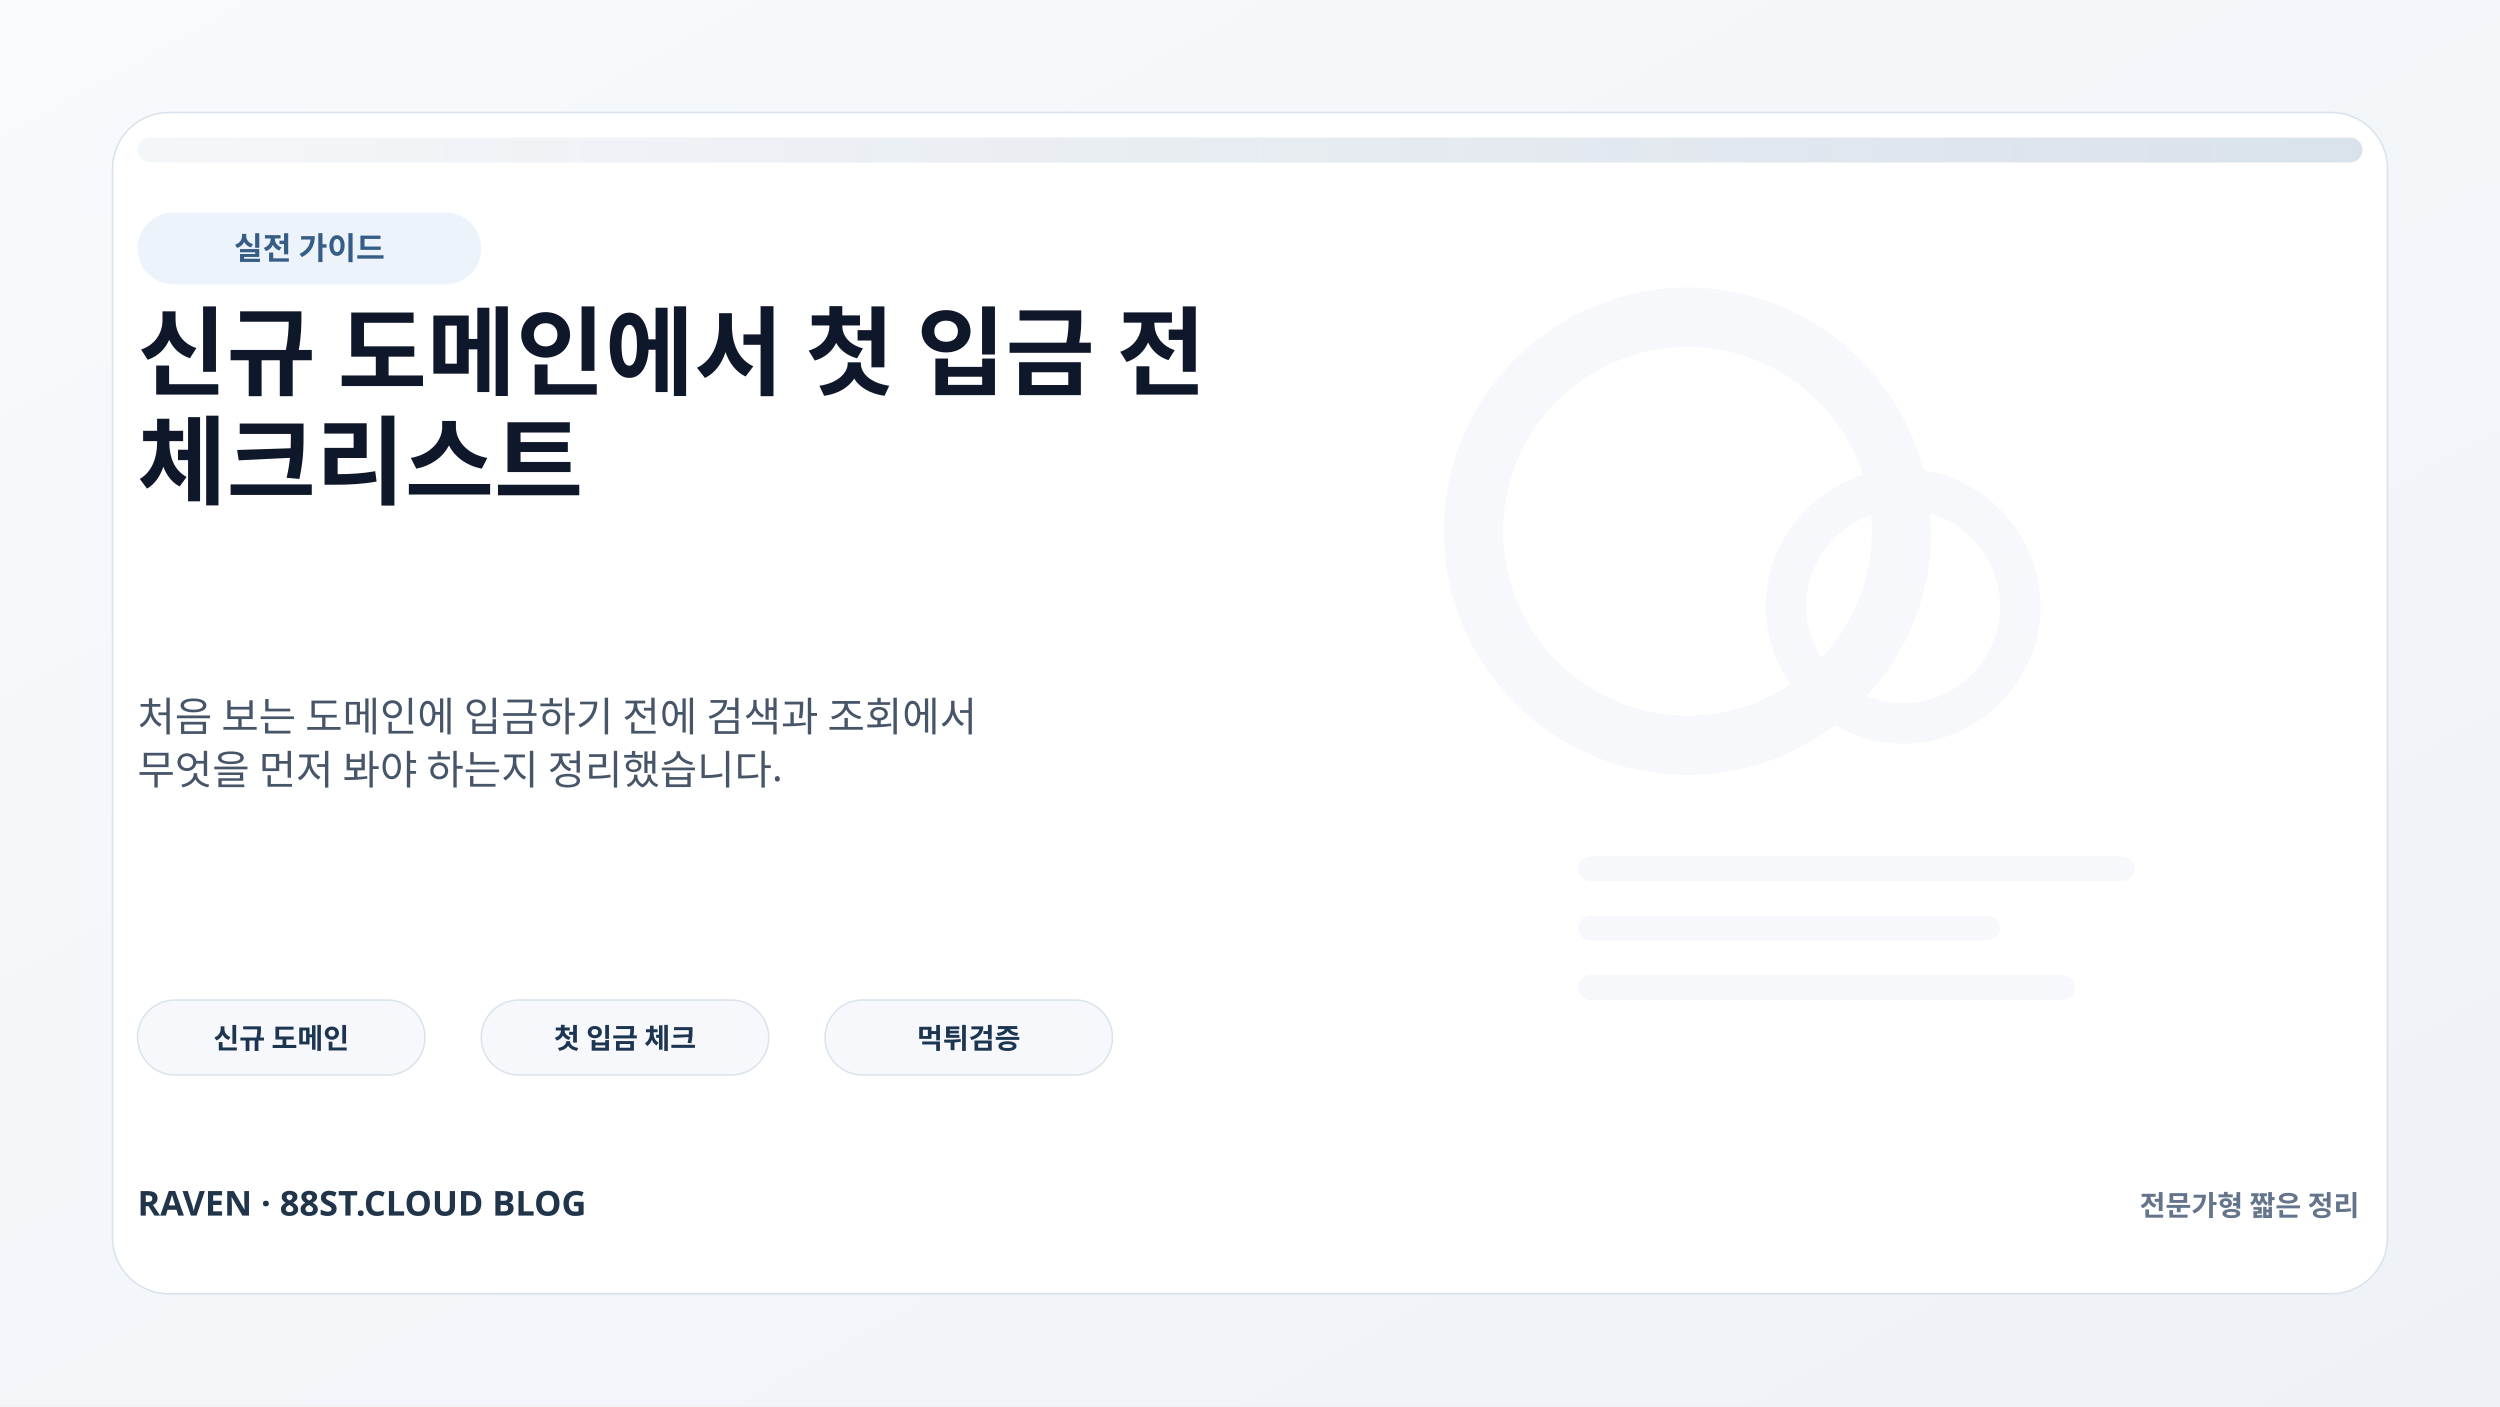
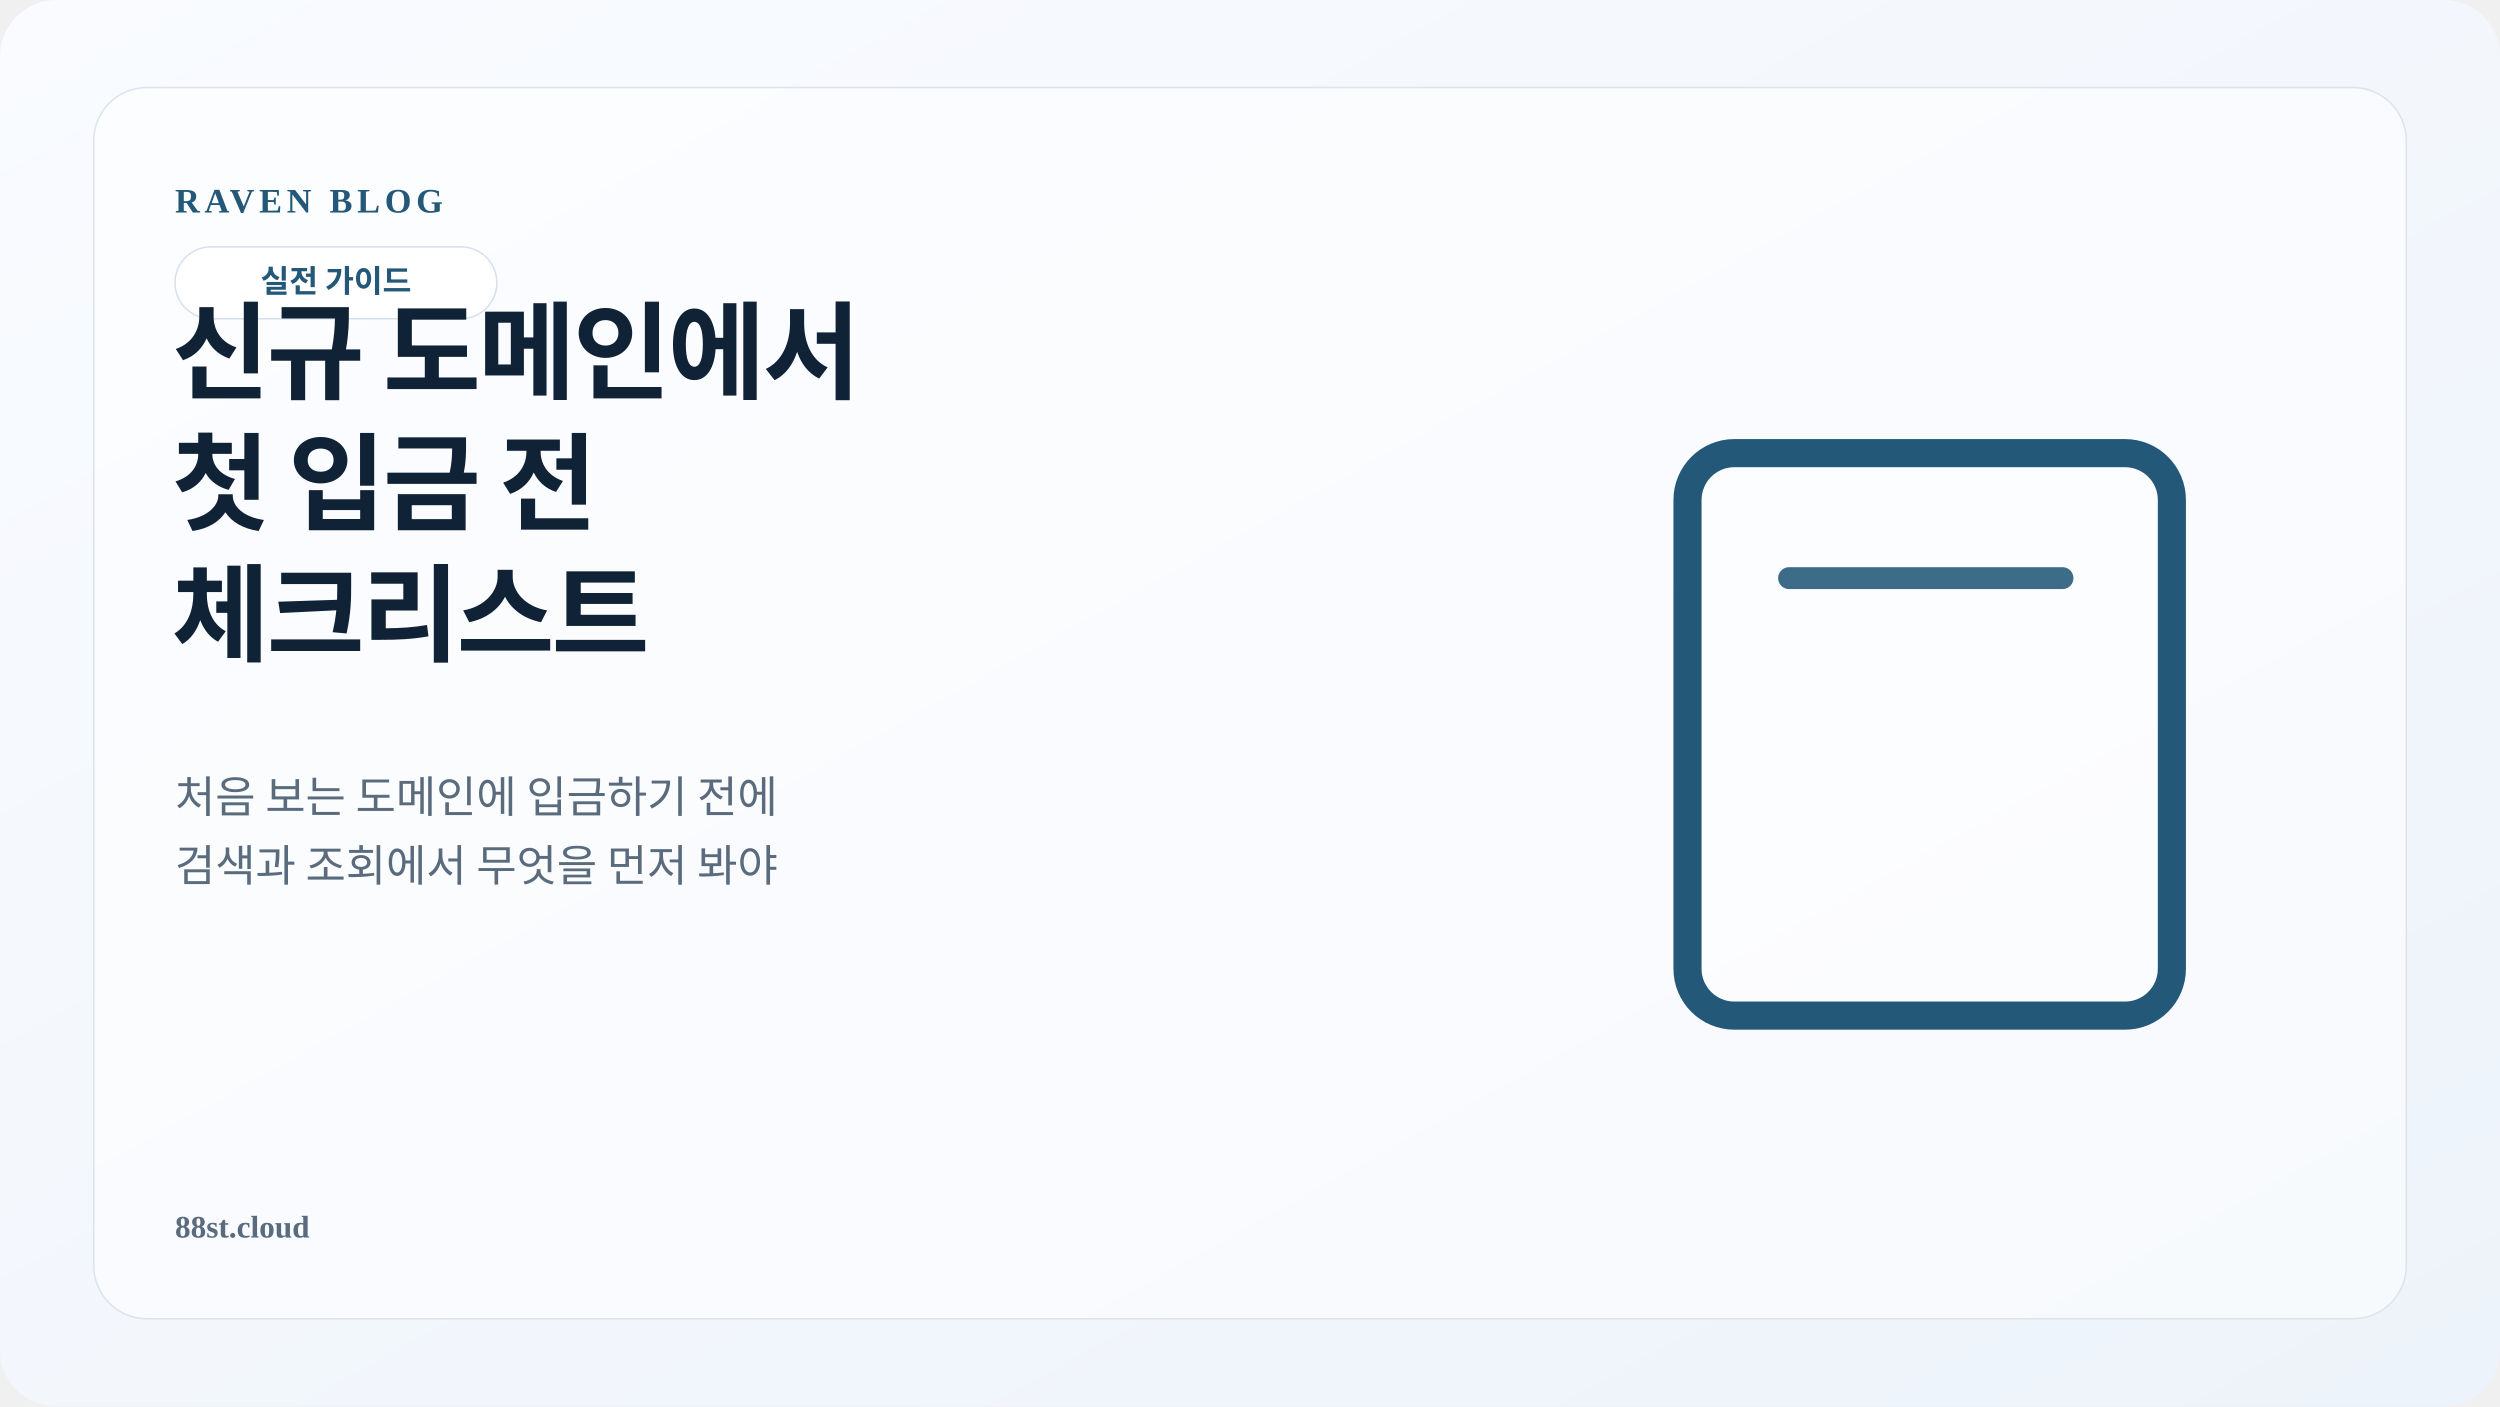
- <svg xmlns="http://www.w3.org/2000/svg" width="1600" height="900" viewBox="0 0 1600 900" role="img" aria-labelledby="t d">
+ <svg xmlns="http://www.w3.org/2000/svg" width="1600" height="900" viewBox="0 0 1600 900">
  <defs>
    <linearGradient id="bg" x1="0" y1="0" x2="1" y2="1">
-       <stop offset="0%" stop-color="#f8fafc" />
-       <stop offset="100%" stop-color="#eef2f7" />
-     </linearGradient>
-     <linearGradient id="line" x1="0" y1="0" x2="1" y2="0">
-       <stop offset="0%" stop-color="#2f5b8a" stop-opacity="0.05" />
-       <stop offset="100%" stop-color="#2f5b8a" stop-opacity="0.18" />
+       <stop offset="0%" stop-color="#f9fbff" />
+       <stop offset="100%" stop-color="#edf3fa" />
    </linearGradient>
  </defs>
-   <rect width="1600" height="900" fill="url(#bg)" />
-   <rect x="72" y="72" width="1456" height="756" rx="36" fill="#ffffff" stroke="#d9e2ec" />
-   <rect x="88" y="88" width="1424" height="16" rx="8" fill="url(#line)" />
-   <g opacity="0.55">
-     <path d="M1080 184c86 0 156 70 156 156s-70 156-156 156-156-70-156-156 70-156 156-156Zm0 38c-65 0-118 53-118 118s53 118 118 118 118-53 118-118-53-118-118-118Z" fill="#eef3f8" />
-     <path d="M1218 300c48 0 88 40 88 88s-40 88-88 88-88-40-88-88 40-88 88-88Zm0 26c-34 0-62 28-62 62s28 62 62 62 62-28 62-62-28-62-62-62Z" fill="#eef3f8" />
-     <rect x="1010" y="548" width="356" height="16" rx="8" fill="#eef3f8" />
-     <rect x="1010" y="586" width="270" height="16" rx="8" fill="#eef3f8" />
-     <rect x="1010" y="624" width="318" height="16" rx="8" fill="#eef3f8" />
-   </g>
-   <g>
-     <rect x="88" y="136" width="220" height="46" rx="23" fill="#edf3fa" />
-     <text x="198" y="166" text-anchor="middle" font-family="Pretendard, Apple SD Gothic Neo, Noto Sans KR, sans-serif" font-size="20" font-weight="700" fill="#365d85">실전 가이드</text>
-   </g>
-   <text font-family="Pretendard, Apple SD Gothic Neo, Noto Sans KR, sans-serif" font-size="62" font-weight="800" fill="#0f172a">
-     <tspan x="88" y="248">신규 도메인에서 첫 입금 전</tspan>
-     <tspan x="88" y="318">체크리스트</tspan>
-   </text>
-   <text font-family="Pretendard, Apple SD Gothic Neo, Noto Sans KR, sans-serif" font-size="26" font-weight="500" fill="#475569">
-     <tspan x="88" y="468">처음 보는 도메인에 입금하기 전에 검색과 조회에서</tspan>
-     <tspan x="88" y="502">무엇을 먼저 봐야 하는지 정리했습니다.</tspan>
-   </text>
-   <g transform="translate(88,640)">
-     <rect width="184" height="48" rx="24" fill="#f6f8fb" stroke="#dbe3ec" />
-     <text x="92" y="31" text-anchor="middle" font-family="Pretendard, Apple SD Gothic Neo, Noto Sans KR, sans-serif" font-size="18" font-weight="600" fill="#1c3551">신규 도메인</text>
-   </g>
-   <g transform="translate(308,640)">
-     <rect width="184" height="48" rx="24" fill="#f6f8fb" stroke="#dbe3ec" />
-     <text x="92" y="31" text-anchor="middle" font-family="Pretendard, Apple SD Gothic Neo, Noto Sans KR, sans-serif" font-size="18" font-weight="600" fill="#1c3551">첫 입금 체크</text>
-   </g>
-   <g transform="translate(528,640)">
-     <rect width="184" height="48" rx="24" fill="#f6f8fb" stroke="#dbe3ec" />
-     <text x="92" y="31" text-anchor="middle" font-family="Pretendard, Apple SD Gothic Neo, Noto Sans KR, sans-serif" font-size="18" font-weight="600" fill="#1c3551">먹튀검증</text>
-   </g>
-   <text x="88" y="778" font-family="Pretendard, Apple SD Gothic Neo, Noto Sans KR, sans-serif" font-size="22" font-weight="700" fill="#20344a">RAVEN · 88ST.CLOUD BLOG</text>
-   <text x="1510" y="778" text-anchor="end" font-family="Pretendard, Apple SD Gothic Neo, Noto Sans KR, sans-serif" font-size="18" font-weight="600" fill="#64748b">전문가형 짧은 정리</text>
+   <rect width="1600" height="900" rx="36" fill="url(#bg)" />
+   <rect x="60" y="56" width="1480" height="788" rx="34" fill="rgba(255,255,255,0.55)" stroke="#dbe4ed" />
+   <text x="112" y="136" font-size="22" font-weight="800" fill="#235878" letter-spacing="3">RAVEN BLOG</text>
+   <rect x="112" y="158" width="206" height="46" rx="23" fill="white" fill-opacity="0.88" stroke="#d7e1eb" />
+   <text x="215" y="187" text-anchor="middle" font-size="20" font-weight="700" fill="#235878">실전 가이드</text>
+   <text x="110" y="250" font-size="68" font-weight="800" fill="#102236" letter-spacing="-1.8">신규 도메인에서</text>
+   <text x="110" y="334" font-size="68" font-weight="800" fill="#102236" letter-spacing="-1.8">첫 입금 전</text>
+   <text x="110" y="418" font-size="68" font-weight="800" fill="#102236" letter-spacing="-1.8">체크리스트</text>
+   <text x="112" y="520" font-size="28" font-weight="500" fill="#596b7d">처음 보는 도메인에 입금하기 전에</text>
+   <text x="112" y="564" font-size="28" font-weight="500" fill="#596b7d">검색과 조회에서 무엇을 먼저 봐야</text>
+   <text x="112" y="792" font-size="20" font-weight="700" fill="#596b7d">88st.cloud</text>
+   <rect x="1080" y="290" width="310" height="360" rx="30" fill="rgba(255,255,255,0.45)" stroke="#235878" stroke-width="18" />
+   <path d="M1145 370 H1320" stroke="#235878" stroke-width="14" stroke-linecap="round" opacity="0.88" />
</svg>
